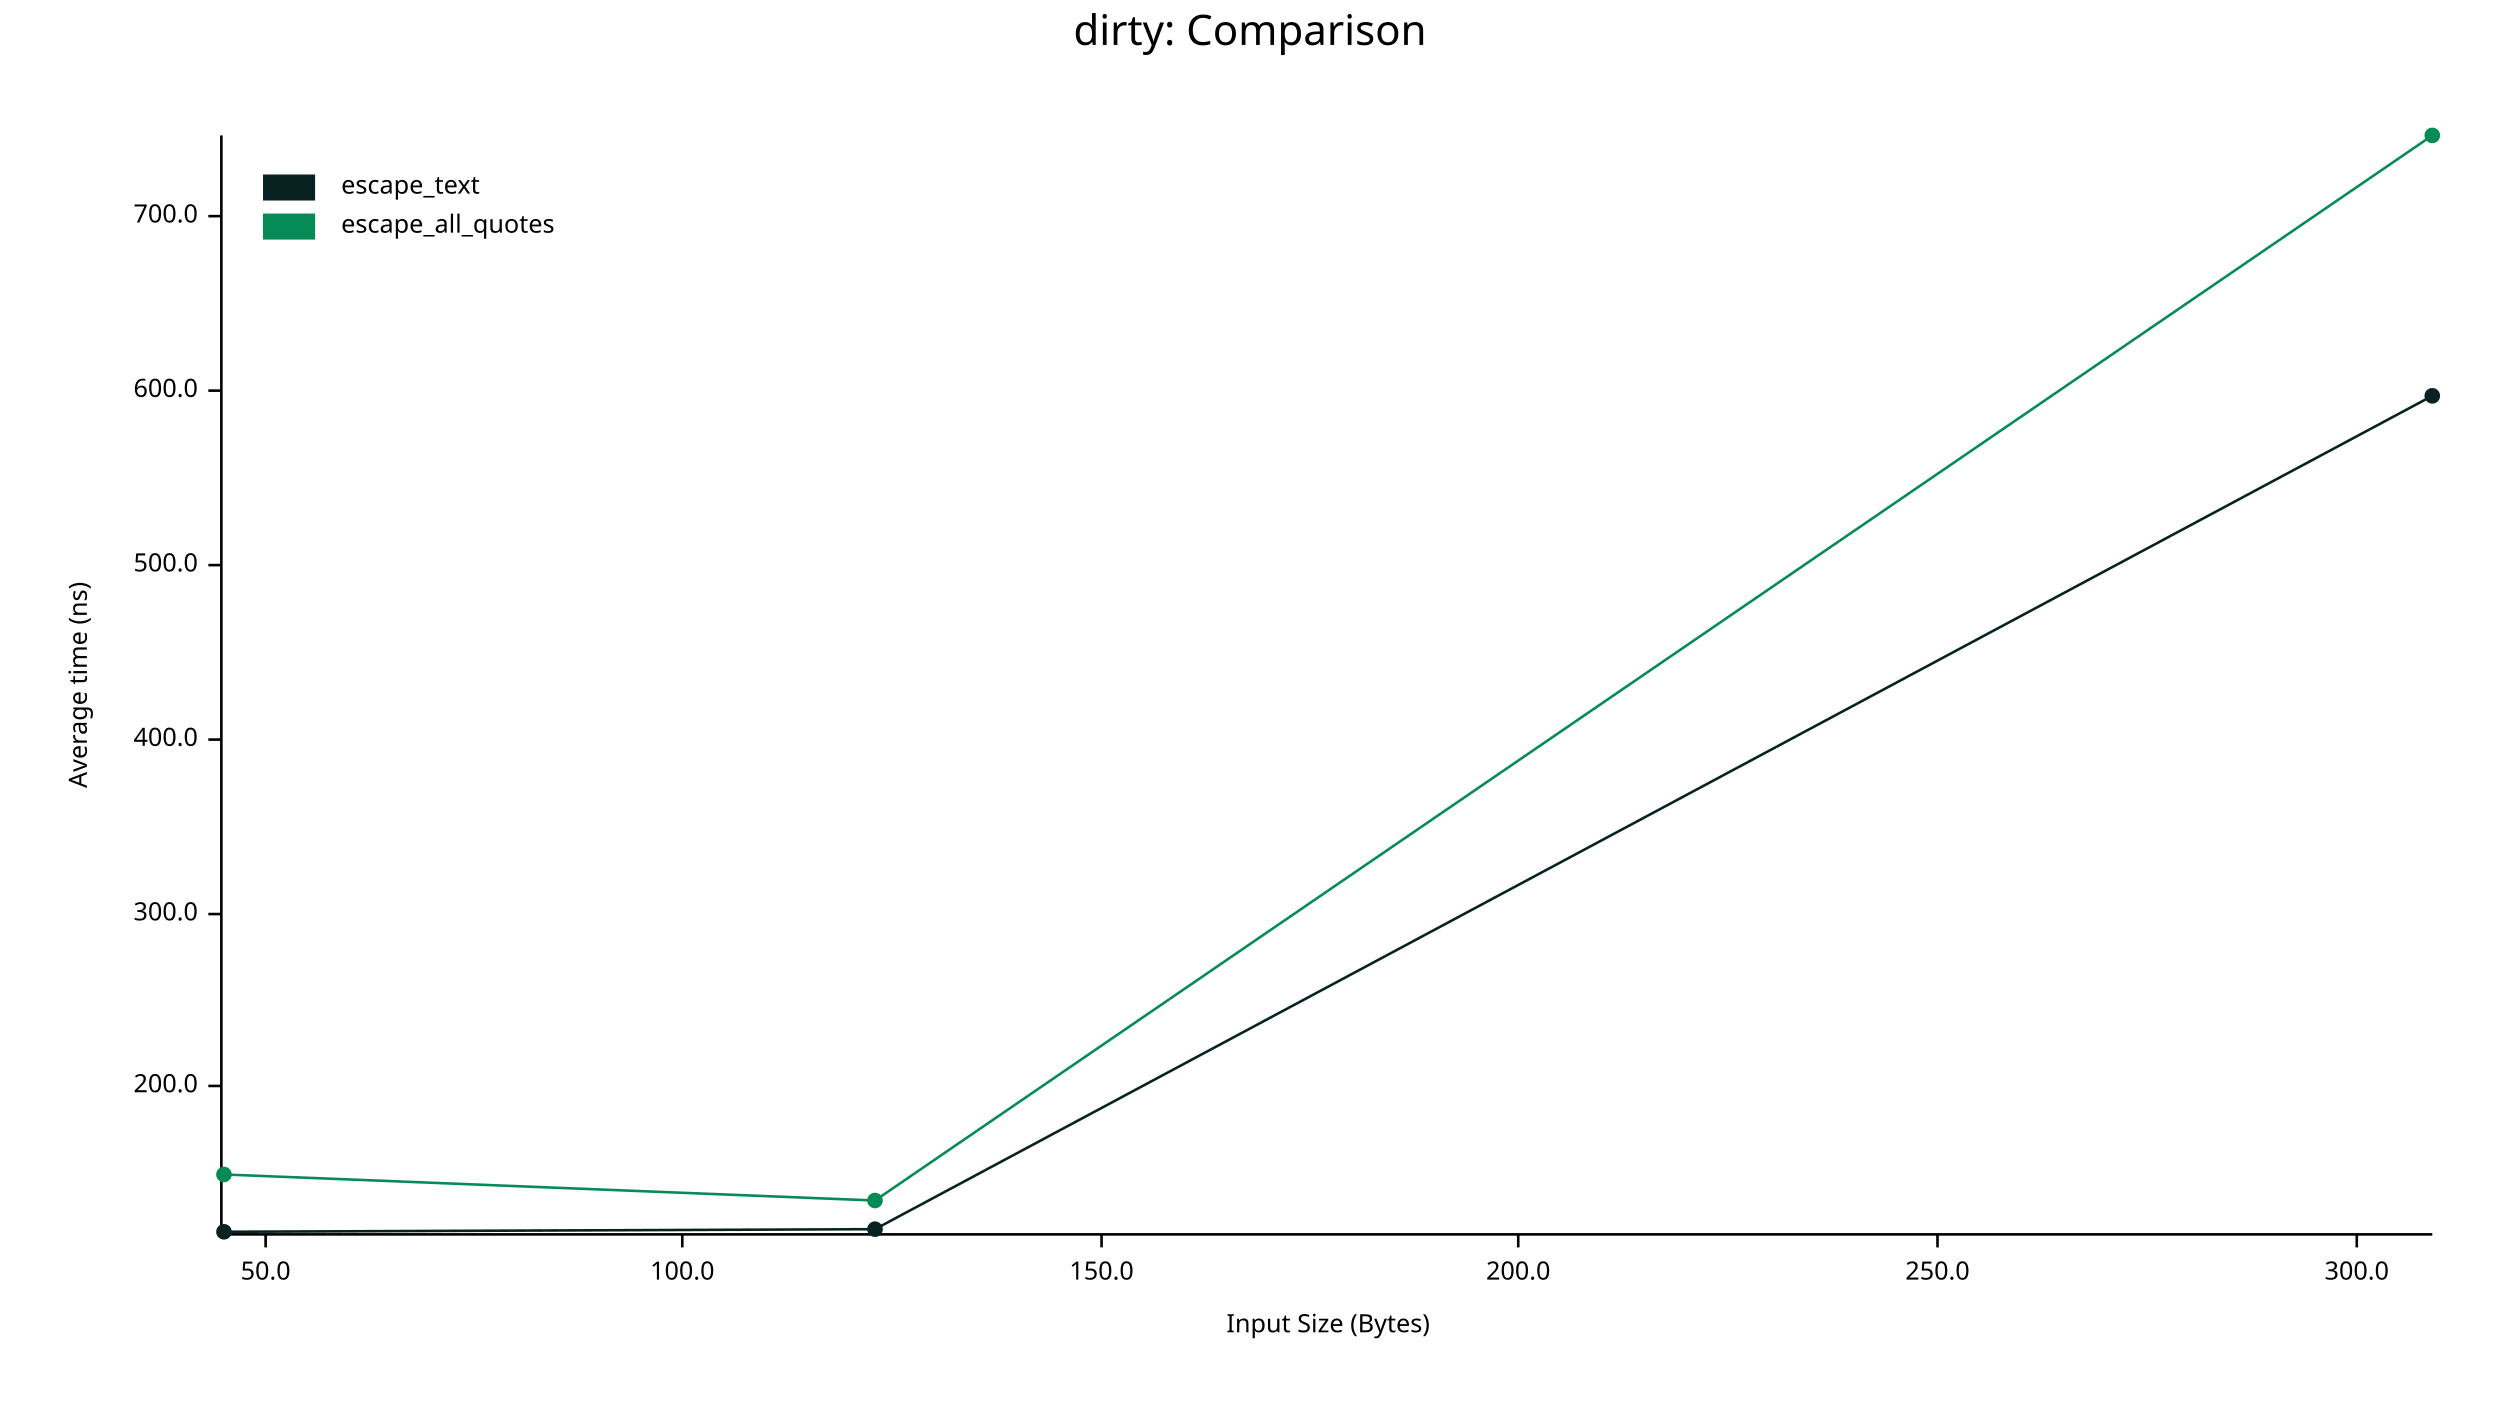
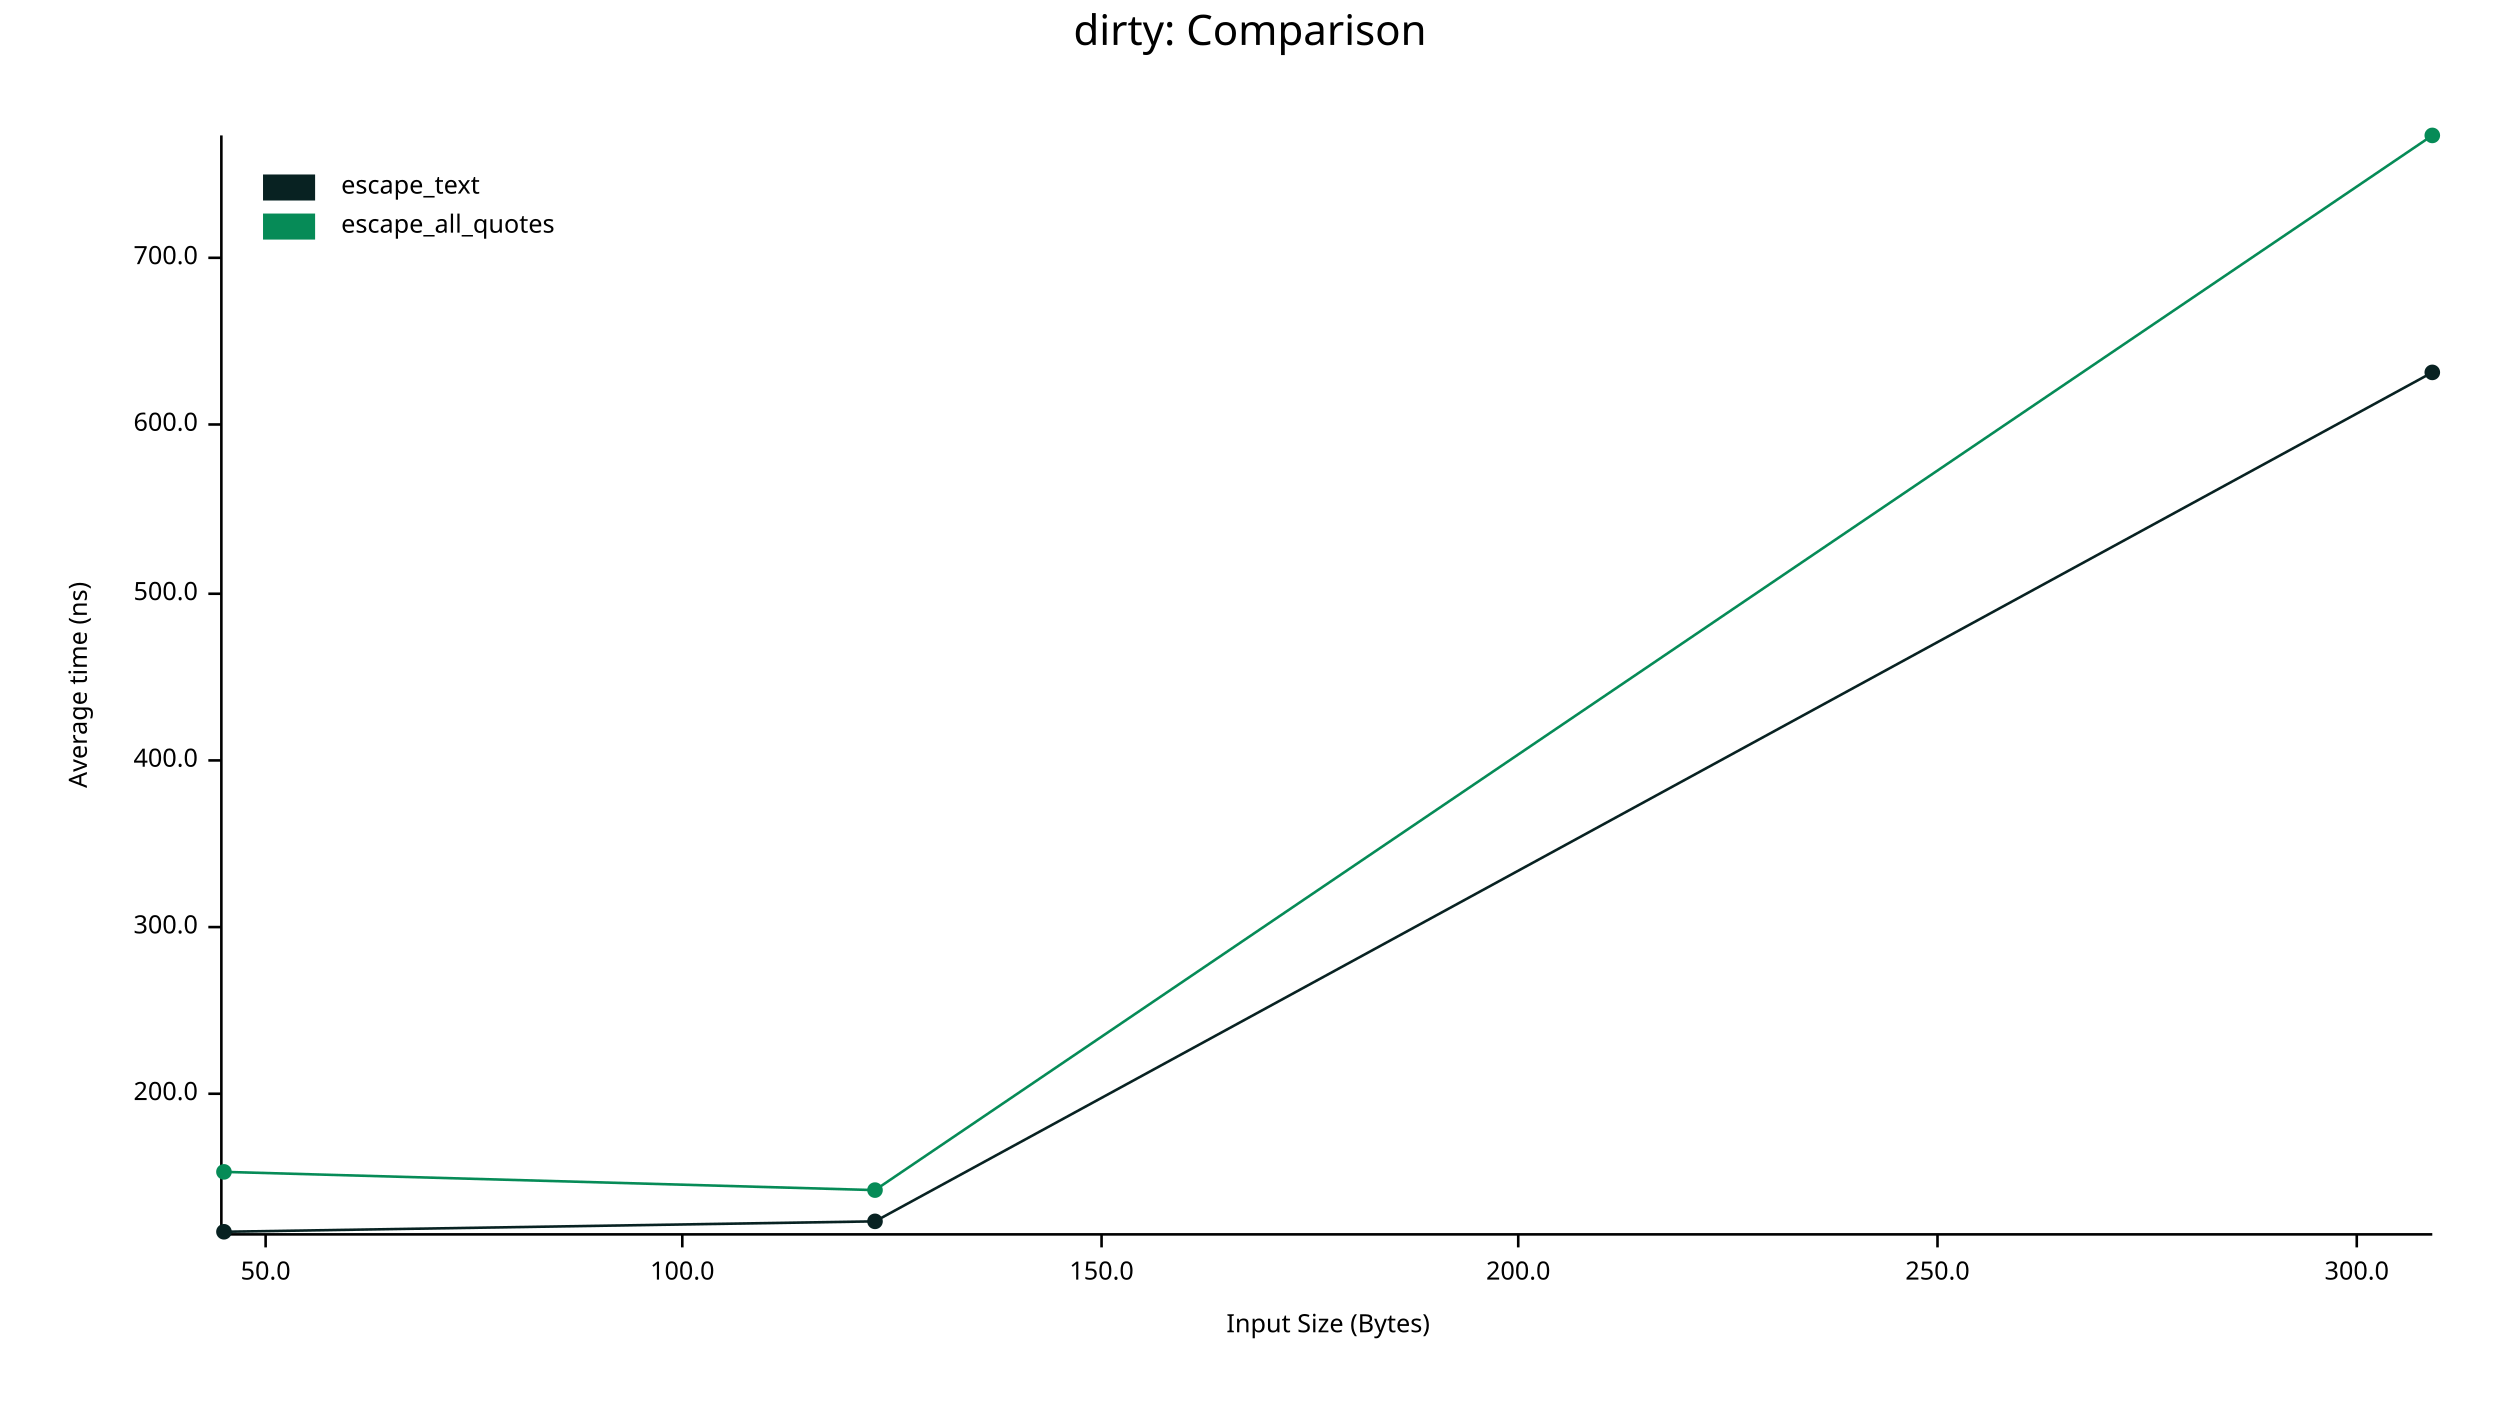
<svg xmlns="http://www.w3.org/2000/svg" width="960" height="540" viewBox="0 0 960 540">
  <text x="480" y="5" dy="0.76em" text-anchor="middle" font-family="sans-serif" font-size="16.129" opacity="1" fill="#000000">
dirty: Comparison
</text>
  <text x="26" y="263" dy="0.76em" text-anchor="middle" font-family="sans-serif" font-size="9.677" opacity="1" fill="#000000" transform="rotate(270, 26, 263)">
Average time (ns)
</text>
  <text x="510" y="514" dy="-0.5ex" text-anchor="middle" font-family="sans-serif" font-size="9.677" opacity="1" fill="#000000">
Input Size (Bytes)
</text>
  <polyline fill="none" opacity="1" stroke="#000000" stroke-width="1" points="85,52 85,474 " />
-   <text x="76" y="417" dy="0.5ex" text-anchor="end" font-family="sans-serif" font-size="9.677" opacity="1" fill="#000000">
+   <text x="76" y="420" dy="0.5ex" text-anchor="end" font-family="sans-serif" font-size="9.677" opacity="1" fill="#000000">
200.0
</text>
-   <polyline fill="none" opacity="1" stroke="#000000" stroke-width="1" points="80,417 85,417 " />
-   <text x="76" y="351" dy="0.5ex" text-anchor="end" font-family="sans-serif" font-size="9.677" opacity="1" fill="#000000">
+   <polyline fill="none" opacity="1" stroke="#000000" stroke-width="1" points="80,420 85,420 " />
+   <text x="76" y="356" dy="0.5ex" text-anchor="end" font-family="sans-serif" font-size="9.677" opacity="1" fill="#000000">
300.0
</text>
-   <polyline fill="none" opacity="1" stroke="#000000" stroke-width="1" points="80,351 85,351 " />
-   <text x="76" y="284" dy="0.5ex" text-anchor="end" font-family="sans-serif" font-size="9.677" opacity="1" fill="#000000">
+   <polyline fill="none" opacity="1" stroke="#000000" stroke-width="1" points="80,356 85,356 " />
+   <text x="76" y="292" dy="0.5ex" text-anchor="end" font-family="sans-serif" font-size="9.677" opacity="1" fill="#000000">
400.0
</text>
-   <polyline fill="none" opacity="1" stroke="#000000" stroke-width="1" points="80,284 85,284 " />
-   <text x="76" y="217" dy="0.5ex" text-anchor="end" font-family="sans-serif" font-size="9.677" opacity="1" fill="#000000">
+   <polyline fill="none" opacity="1" stroke="#000000" stroke-width="1" points="80,292 85,292 " />
+   <text x="76" y="228" dy="0.5ex" text-anchor="end" font-family="sans-serif" font-size="9.677" opacity="1" fill="#000000">
500.0
</text>
-   <polyline fill="none" opacity="1" stroke="#000000" stroke-width="1" points="80,217 85,217 " />
-   <text x="76" y="150" dy="0.5ex" text-anchor="end" font-family="sans-serif" font-size="9.677" opacity="1" fill="#000000">
+   <polyline fill="none" opacity="1" stroke="#000000" stroke-width="1" points="80,228 85,228 " />
+   <text x="76" y="163" dy="0.5ex" text-anchor="end" font-family="sans-serif" font-size="9.677" opacity="1" fill="#000000">
600.0
</text>
-   <polyline fill="none" opacity="1" stroke="#000000" stroke-width="1" points="80,150 85,150 " />
-   <text x="76" y="83" dy="0.5ex" text-anchor="end" font-family="sans-serif" font-size="9.677" opacity="1" fill="#000000">
+   <polyline fill="none" opacity="1" stroke="#000000" stroke-width="1" points="80,163 85,163 " />
+   <text x="76" y="99" dy="0.5ex" text-anchor="end" font-family="sans-serif" font-size="9.677" opacity="1" fill="#000000">
700.0
</text>
-   <polyline fill="none" opacity="1" stroke="#000000" stroke-width="1" points="80,83 85,83 " />
+   <polyline fill="none" opacity="1" stroke="#000000" stroke-width="1" points="80,99 85,99 " />
  <polyline fill="none" opacity="1" stroke="#000000" stroke-width="1" points="86,474 934,474 " />
  <text x="102" y="484" dy="0.76em" text-anchor="middle" font-family="sans-serif" font-size="9.677" opacity="1" fill="#000000">
50.0
</text>
  <polyline fill="none" opacity="1" stroke="#000000" stroke-width="1" points="102,474 102,479 " />
  <text x="262" y="484" dy="0.76em" text-anchor="middle" font-family="sans-serif" font-size="9.677" opacity="1" fill="#000000">
100.0
</text>
  <polyline fill="none" opacity="1" stroke="#000000" stroke-width="1" points="262,474 262,479 " />
  <text x="423" y="484" dy="0.76em" text-anchor="middle" font-family="sans-serif" font-size="9.677" opacity="1" fill="#000000">
150.0
</text>
  <polyline fill="none" opacity="1" stroke="#000000" stroke-width="1" points="423,474 423,479 " />
  <text x="583" y="484" dy="0.76em" text-anchor="middle" font-family="sans-serif" font-size="9.677" opacity="1" fill="#000000">
200.0
</text>
  <polyline fill="none" opacity="1" stroke="#000000" stroke-width="1" points="583,474 583,479 " />
  <text x="744" y="484" dy="0.76em" text-anchor="middle" font-family="sans-serif" font-size="9.677" opacity="1" fill="#000000">
250.0
</text>
  <polyline fill="none" opacity="1" stroke="#000000" stroke-width="1" points="744,474 744,479 " />
  <text x="905" y="484" dy="0.76em" text-anchor="middle" font-family="sans-serif" font-size="9.677" opacity="1" fill="#000000">
300.0
</text>
  <polyline fill="none" opacity="1" stroke="#000000" stroke-width="1" points="905,474 905,479 " />
  <circle cx="86" cy="473" r="3" opacity="1" fill="#082222" stroke="none" stroke-width="1" />
-   <circle cx="336" cy="472" r="3" opacity="1" fill="#082222" stroke="none" stroke-width="1" />
-   <circle cx="934" cy="152" r="3" opacity="1" fill="#082222" stroke="none" stroke-width="1" />
-   <polyline fill="none" opacity="1" stroke="#082222" stroke-width="1" points="86,473 336,472 934,152 " />
-   <circle cx="86" cy="451" r="3" opacity="1" fill="#068B57" stroke="none" stroke-width="1" />
-   <circle cx="336" cy="461" r="3" opacity="1" fill="#068B57" stroke="none" stroke-width="1" />
+   <circle cx="336" cy="469" r="3" opacity="1" fill="#082222" stroke="none" stroke-width="1" />
+   <circle cx="934" cy="143" r="3" opacity="1" fill="#082222" stroke="none" stroke-width="1" />
+   <polyline fill="none" opacity="1" stroke="#082222" stroke-width="1" points="86,473 336,469 934,143 " />
+   <circle cx="86" cy="450" r="3" opacity="1" fill="#068B57" stroke="none" stroke-width="1" />
+   <circle cx="336" cy="457" r="3" opacity="1" fill="#068B57" stroke="none" stroke-width="1" />
  <circle cx="934" cy="52" r="3" opacity="1" fill="#068B57" stroke="none" stroke-width="1" />
-   <polyline fill="none" opacity="1" stroke="#068B57" stroke-width="1" points="86,451 336,461 934,52 " />
+   <polyline fill="none" opacity="1" stroke="#068B57" stroke-width="1" points="86,450 336,457 934,52 " />
  <text x="131" y="67" dy="0.76em" text-anchor="start" font-family="sans-serif" font-size="9.677" opacity="1" fill="#000000">
escape_text
</text>
  <text x="131" y="82" dy="0.76em" text-anchor="start" font-family="sans-serif" font-size="9.677" opacity="1" fill="#000000">
escape_all_quotes
</text>
  <rect x="101" y="67" width="20" height="10" opacity="1" fill="#082222" stroke="none" />
  <rect x="101" y="82" width="20" height="10" opacity="1" fill="#068B57" stroke="none" />
</svg>
